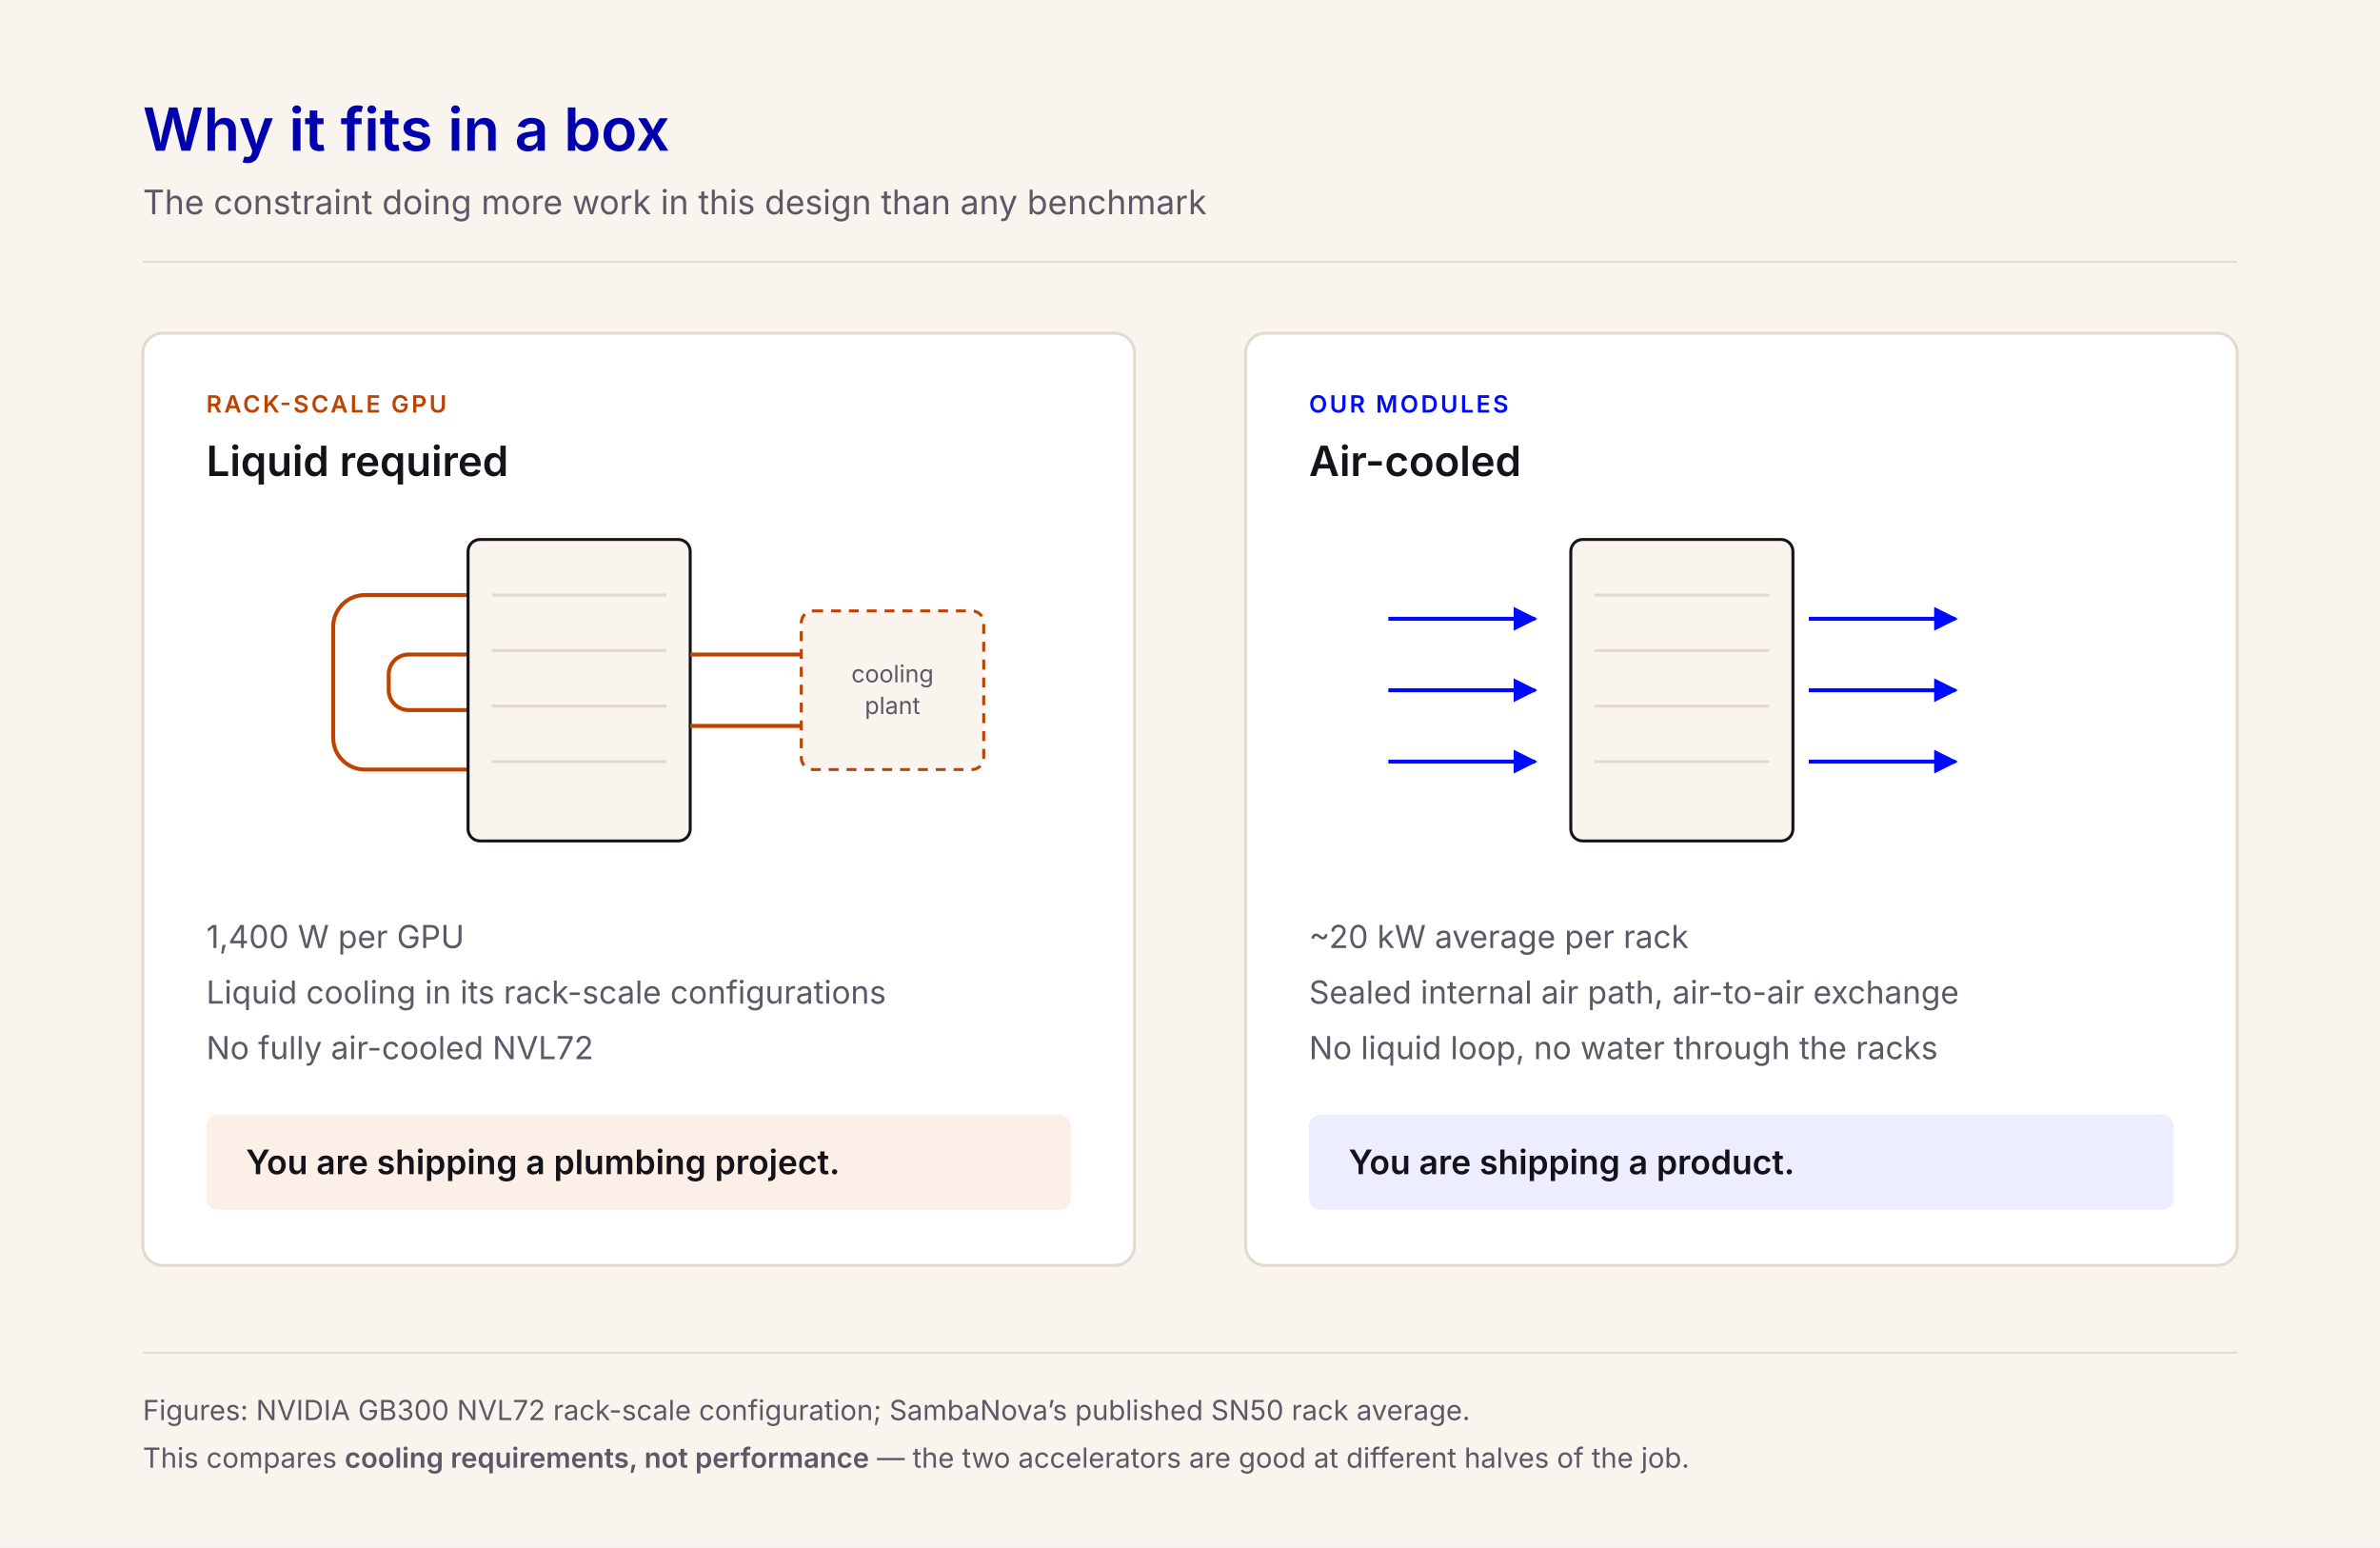
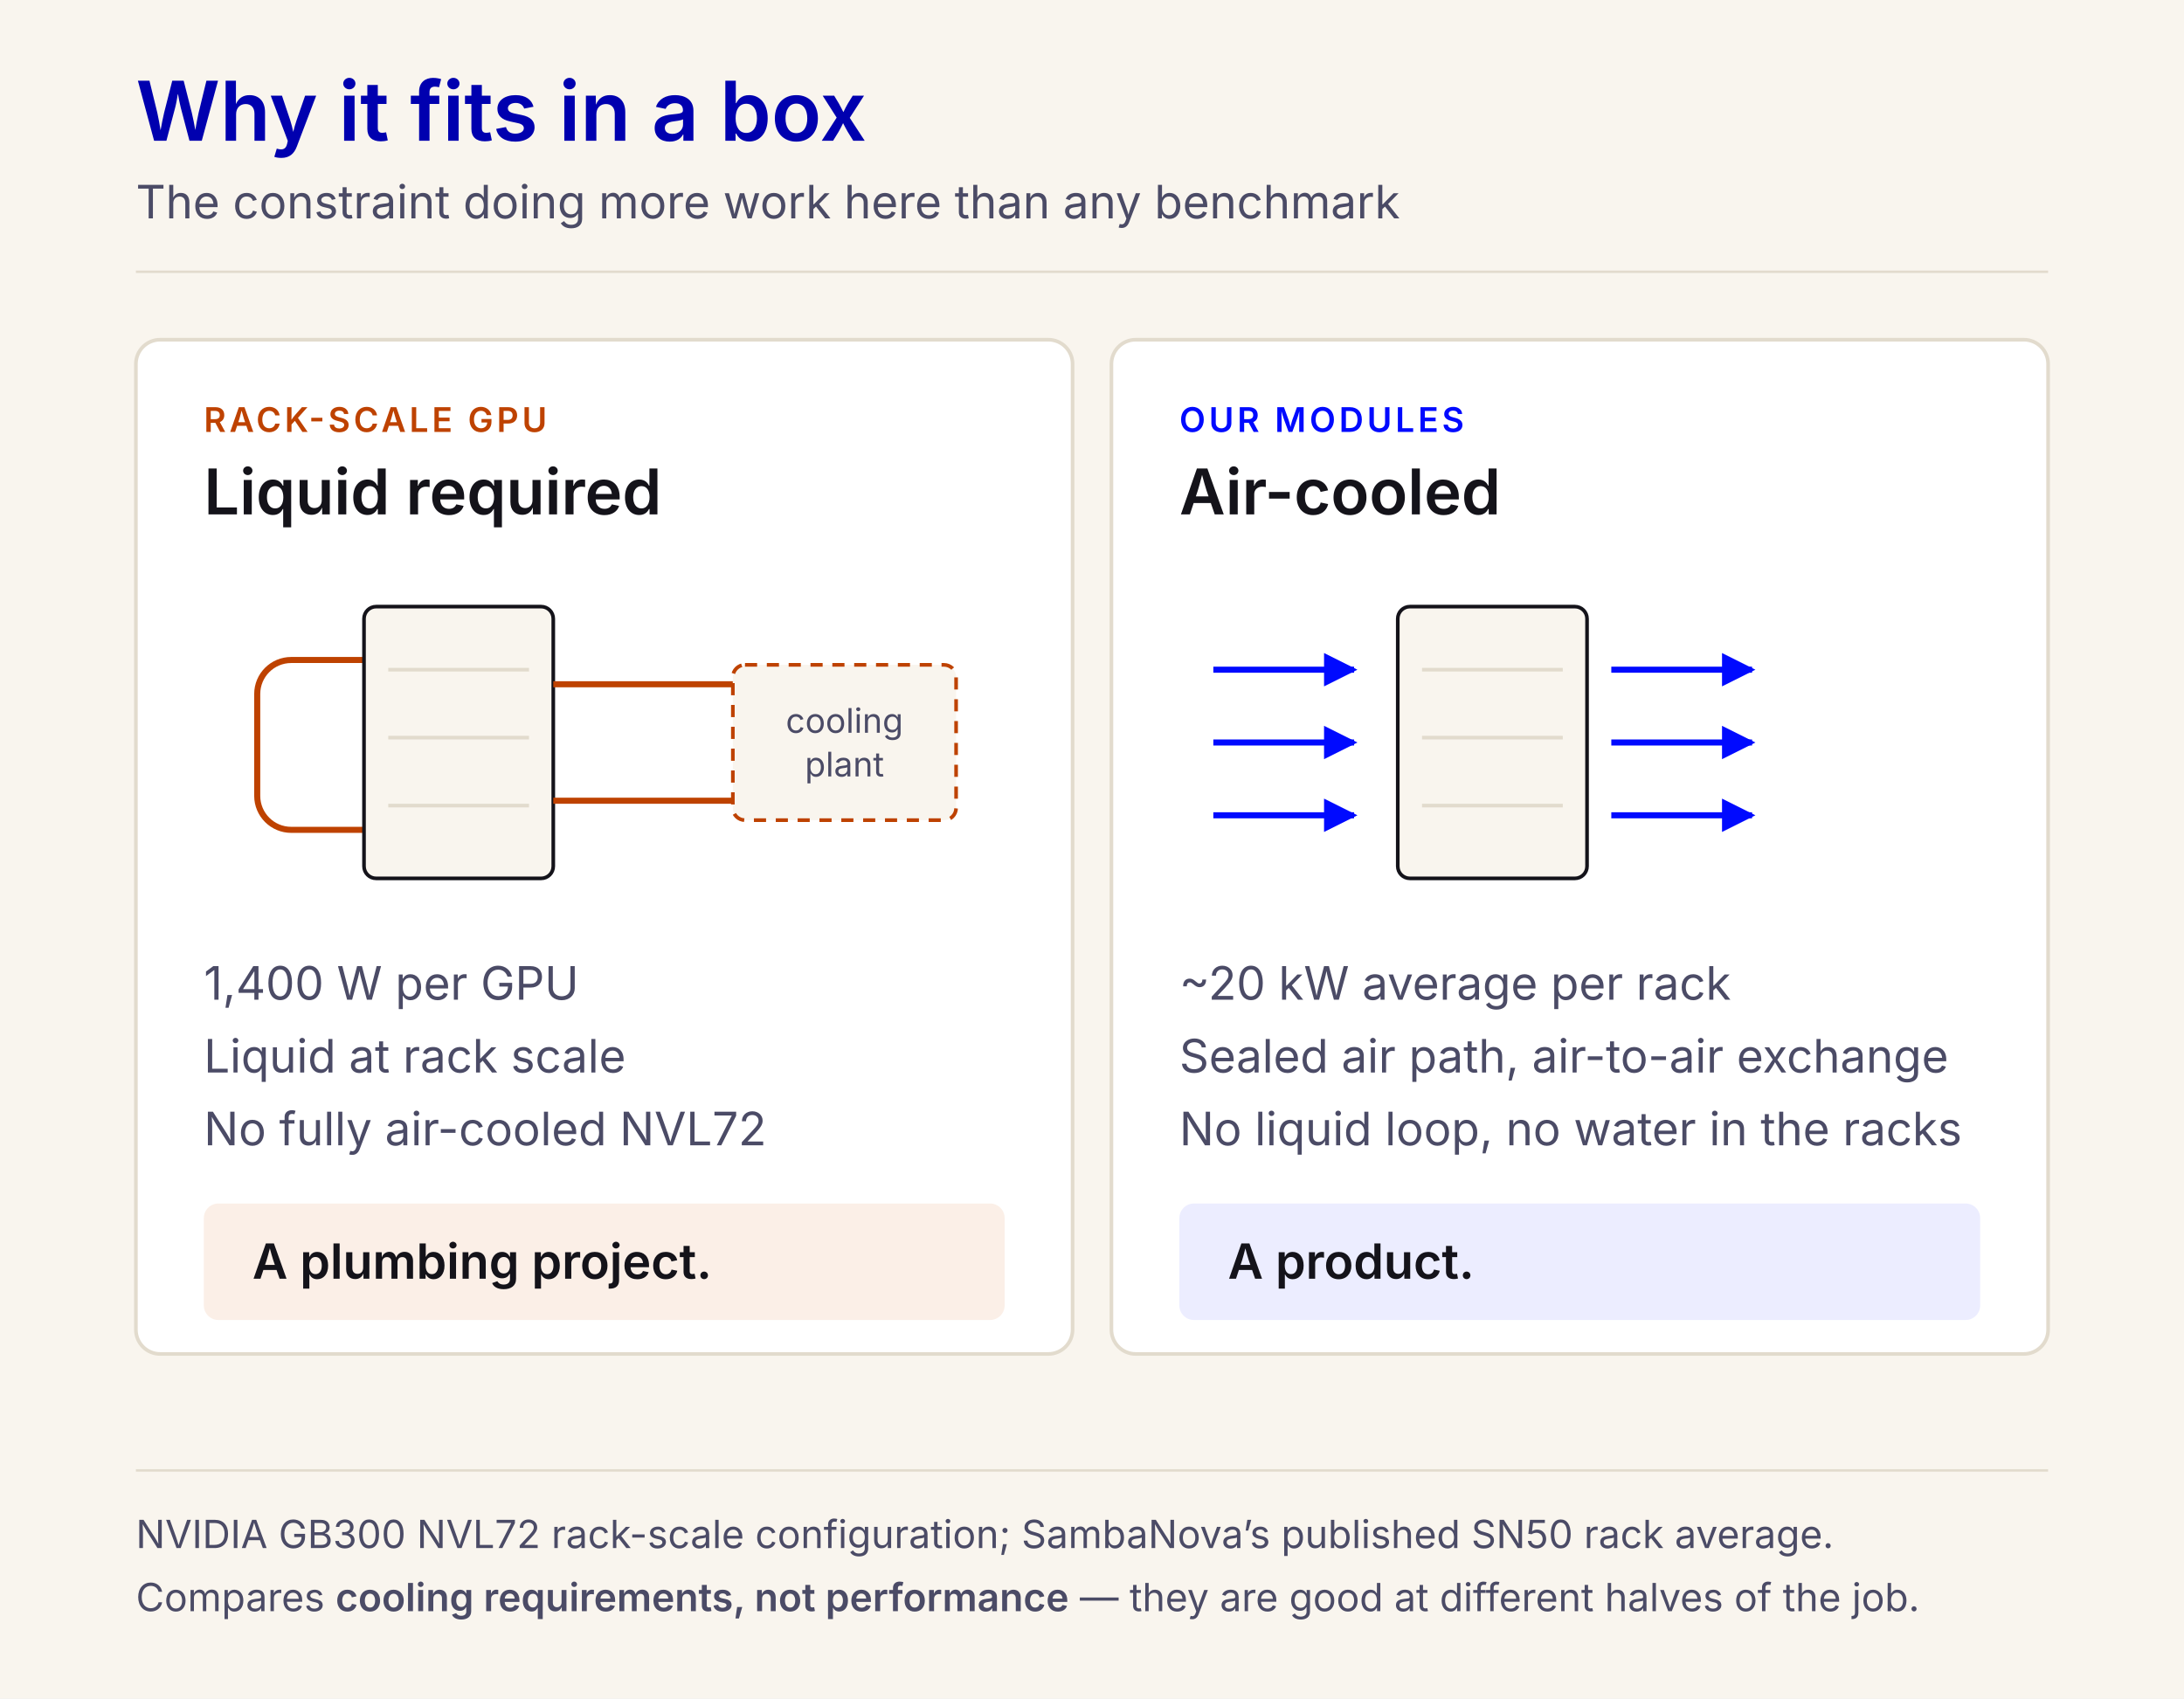
- <svg xmlns="http://www.w3.org/2000/svg" viewBox="0 0 1200 780" width="1200" height="780" role="img" aria-labelledby="avT avD">
+ <svg xmlns="http://www.w3.org/2000/svg" viewBox="0 0 900 700" width="900" height="700" role="img" aria-labelledby="avT avD">
  <defs>
-     <marker id="fa" viewBox="0 0 10 10" refX="9" refY="5" markerWidth="6" markerHeight="6" orient="auto-start-reverse">
+     <marker id="fa" viewBox="0 0 10 10" refX="9" refY="5" markerWidth="5.5" markerHeight="5.5" orient="auto-start-reverse">
      <path d="M0 0 L10 5 L0 10 z" fill="#000AFF" />
    </marker>
    <style>
    .s{font-family:'Instrument Sans',ui-sans-serif,system-ui,-apple-system,'Segoe UI',sans-serif}
-     .h{font-weight:600;fill:#0000AF}.b{font-weight:600;fill:#14131A}
-     .m{font-weight:400;fill:#5C5866}
-     .eyT{font-weight:600;fill:#BE4200;letter-spacing:.1em}
-     .eyB{font-weight:600;fill:#000AFF;letter-spacing:.1em}
+     .h{font-weight:600;fill:#0000AF}.b{font-weight:600;fill:#14131A}.m{font-weight:400;fill:#4B4B66}
+     .eT{font-weight:600;fill:#BE4200;letter-spacing:.1em}.eB{font-weight:600;fill:#000AFF;letter-spacing:.1em}
  </style>
  </defs>
-   <rect width="1200" height="780" fill="#F9F5EE" />
-   <text class="s h" x="72" y="76" font-size="30">Why it fits in a box</text>
-   <text class="s m" x="72" y="108" font-size="17">The constraint doing more work in this design than any benchmark</text>
-   <line x1="72" y1="132" x2="1128" y2="132" stroke="#E2DBCD" stroke-width="1" />
-   <rect x="72" y="168" width="500" height="470" rx="10" fill="#FFFFFF" stroke="#E2DBCD" stroke-width="1.5" />
-   <text class="s eyT" x="104" y="208" font-size="12">RACK-SCALE GPU</text>
-   <text class="s b" x="104" y="240" font-size="21">Liquid required</text>
-   <g stroke="#BE4200" stroke-width="2" fill="none">
-     <path d="M236 300 h-52 a16 16 0 0 0 -16 16 v56 a16 16 0 0 0 16 16 h52" />
-     <path d="M236 330 h-30 a10 10 0 0 0 -10 10 v8 a10 10 0 0 0 10 10 h30" />
+   <rect width="900" height="700" fill="#F9F5EE" />
+   <text class="s h" x="56" y="58" font-size="34">Why it fits in a box</text>
+   <text class="s m" x="56" y="90" font-size="19">The constraint doing more work here than any benchmark</text>
+   <line x1="56" y1="112" x2="844" y2="112" stroke="#E2DBCD" stroke-width="1" />
+   <rect x="56" y="140" width="386" height="418" rx="10" fill="#FFFFFF" stroke="#E2DBCD" stroke-width="1.5" />
+   <text class="s eT" x="84" y="178" font-size="14">RACK-SCALE GPU</text>
+   <text class="s b" x="84" y="212" font-size="26">Liquid required</text>
+   <g stroke="#BE4200" stroke-width="2.5" fill="none">
+     <path d="M150 272 h-30 a14 14 0 0 0 -14 14 v42 a14 14 0 0 0 14 14 h30" />
  </g>
-   <rect x="236" y="272" width="112" height="152" rx="6" fill="#F9F5EE" stroke="#14131A" stroke-width="1.5" />
+   <rect x="150" y="250" width="78" height="112" rx="5" fill="#F9F5EE" stroke="#14131A" stroke-width="1.5" />
  <g stroke="#E2DBCD" stroke-width="1.5">
-     <line x1="248" y1="300" x2="336" y2="300" />
-     <line x1="248" y1="328" x2="336" y2="328" />
-     <line x1="248" y1="356" x2="336" y2="356" />
-     <line x1="248" y1="384" x2="336" y2="384" />
+     <line x1="160" y1="276" x2="218" y2="276" />
+     <line x1="160" y1="304" x2="218" y2="304" />
+     <line x1="160" y1="332" x2="218" y2="332" />
  </g>
-   <rect x="404" y="308" width="92" height="80" rx="6" fill="#F9F5EE" stroke="#BE4200" stroke-width="1.5" stroke-dasharray="5 4" />
-   <text class="s m" x="450" y="344" font-size="12" text-anchor="middle">cooling</text>
-   <text class="s m" x="450" y="360" font-size="12" text-anchor="middle">plant</text>
-   <path d="M348 330 h56 M348 366 h56" stroke="#BE4200" stroke-width="2" fill="none" />
-   <text class="s m" x="104" y="478" font-size="16">1,400 W per GPU</text>
-   <text class="s m" x="104" y="506" font-size="16">Liquid cooling in its rack-scale configurations</text>
-   <text class="s m" x="104" y="534" font-size="16">No fully air-cooled NVL72</text>
-   <rect x="104" y="562" width="436" height="48" rx="6" fill="#FBEFE7" />
-   <text class="s b" x="124" y="592" font-size="17" fill="#BE4200">You are shipping a plumbing project.</text>
-   <rect x="628" y="168" width="500" height="470" rx="10" fill="#FFFFFF" stroke="#E2DBCD" stroke-width="1.5" />
-   <text class="s eyB" x="660" y="208" font-size="12">OUR MODULES</text>
-   <text class="s b" x="660" y="240" font-size="21">Air-cooled</text>
-   <g stroke="#000AFF" stroke-width="2" fill="none" marker-end="url(#fa)">
-     <path d="M700 312 h74" />
-     <path d="M700 348 h74" />
-     <path d="M700 384 h74" />
+   <path d="M228 282 h74 M228 330 h74" stroke="#BE4200" stroke-width="2.5" fill="none" />
+   <rect x="302" y="274" width="92" height="64" rx="5" fill="#F9F5EE" stroke="#BE4200" stroke-width="1.5" stroke-dasharray="5 4" />
+   <text class="s m" x="348" y="302" font-size="14" text-anchor="middle">cooling</text>
+   <text class="s m" x="348" y="320" font-size="14" text-anchor="middle">plant</text>
+   <text class="s m" x="84" y="412" font-size="19">1,400 W per GPU</text>
+   <text class="s m" x="84" y="442" font-size="19">Liquid at rack scale</text>
+   <text class="s m" x="84" y="472" font-size="19">No fully air-cooled NVL72</text>
+   <rect x="84" y="496" width="330" height="48" rx="6" fill="#FBEFE7" />
+   <text class="s b" x="104" y="527" font-size="20" fill="#BE4200">A plumbing project.</text>
+   <rect x="458" y="140" width="386" height="418" rx="10" fill="#FFFFFF" stroke="#E2DBCD" stroke-width="1.5" />
+   <text class="s eB" x="486" y="178" font-size="14">OUR MODULES</text>
+   <text class="s b" x="486" y="212" font-size="26">Air-cooled</text>
+   <g stroke="#000AFF" stroke-width="2.5" fill="none" marker-end="url(#fa)">
+     <path d="M500 276 h58" />
+     <path d="M500 306 h58" />
+     <path d="M500 336 h58" />
  </g>
-   <rect x="792" y="272" width="112" height="152" rx="6" fill="#F9F5EE" stroke="#14131A" stroke-width="1.5" />
+   <rect x="576" y="250" width="78" height="112" rx="5" fill="#F9F5EE" stroke="#14131A" stroke-width="1.5" />
  <g stroke="#E2DBCD" stroke-width="1.5">
-     <line x1="804" y1="300" x2="892" y2="300" />
-     <line x1="804" y1="328" x2="892" y2="328" />
-     <line x1="804" y1="356" x2="892" y2="356" />
-     <line x1="804" y1="384" x2="892" y2="384" />
+     <line x1="586" y1="276" x2="644" y2="276" />
+     <line x1="586" y1="304" x2="644" y2="304" />
+     <line x1="586" y1="332" x2="644" y2="332" />
  </g>
-   <g stroke="#000AFF" stroke-width="2" fill="none" marker-end="url(#fa)">
-     <path d="M912 312 h74" />
-     <path d="M912 348 h74" />
-     <path d="M912 384 h74" />
+   <g stroke="#000AFF" stroke-width="2.5" fill="none" marker-end="url(#fa)">
+     <path d="M664 276 h58" />
+     <path d="M664 306 h58" />
+     <path d="M664 336 h58" />
  </g>
-   <text class="s m" x="660" y="478" font-size="16">~20 kW average per rack</text>
-   <text class="s m" x="660" y="506" font-size="16">Sealed internal air path, air-to-air exchange</text>
-   <text class="s m" x="660" y="534" font-size="16">No liquid loop, no water through the racks</text>
-   <rect x="660" y="562" width="436" height="48" rx="6" fill="#ECEDFF" />
-   <text class="s b" x="680" y="592" font-size="17" fill="#000AFF">You are shipping a product.</text>
-   <line x1="72" y1="682" x2="1128" y2="682" stroke="#E2DBCD" stroke-width="1" />
-   <text class="s m" x="72" y="716" font-size="14">Figures: NVIDIA GB300 NVL72 rack-scale configuration; SambaNova’s published SN50 rack average.</text>
-   <text class="s m" x="72" y="740" font-size="14">This compares <tspan font-weight="600">cooling requirements, not performance</tspan> — the two accelerators are good at different halves of the job.</text>
+   <text class="s m" x="486" y="412" font-size="19">~20 kW average per rack</text>
+   <text class="s m" x="486" y="442" font-size="19">Sealed air path, air-to-air exchange</text>
+   <text class="s m" x="486" y="472" font-size="19">No liquid loop, no water in the racks</text>
+   <rect x="486" y="496" width="330" height="48" rx="6" fill="#ECEDFF" />
+   <text class="s b" x="506" y="527" font-size="20" fill="#000AFF">A product.</text>
+   <line x1="56" y1="606" x2="844" y2="606" stroke="#E2DBCD" stroke-width="1" />
+   <text class="s m" x="56" y="638" font-size="16">NVIDIA GB300 NVL72 rack-scale configuration; SambaNova’s published SN50 rack average.</text>
+   <text class="s m" x="56" y="664" font-size="16">Compares <tspan font-weight="600">cooling requirements, not performance</tspan> — they are good at different halves of the job.</text>
</svg>
